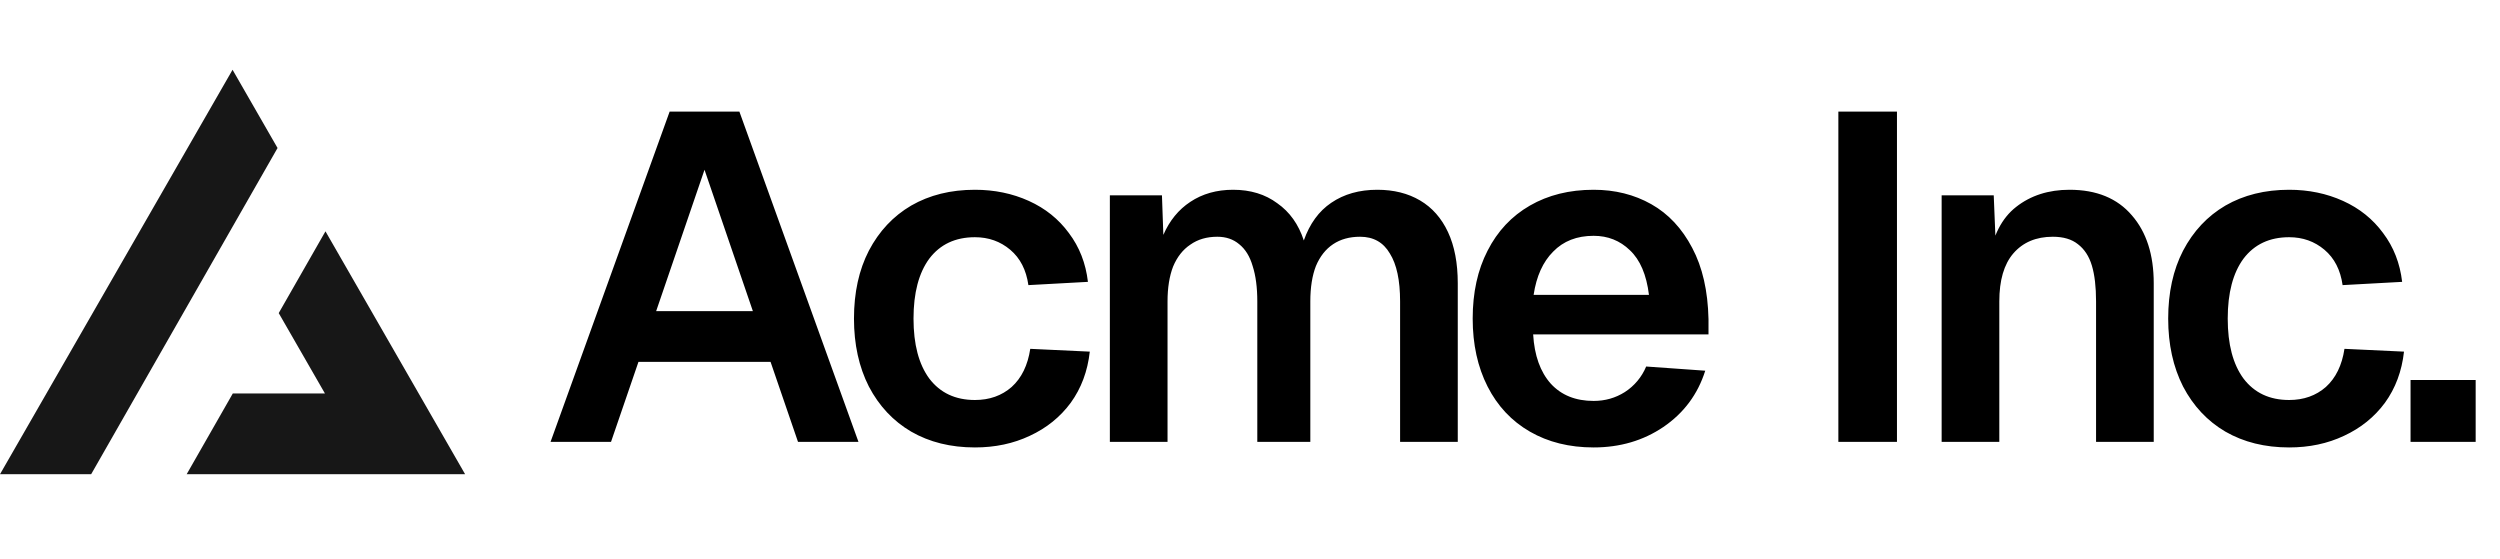
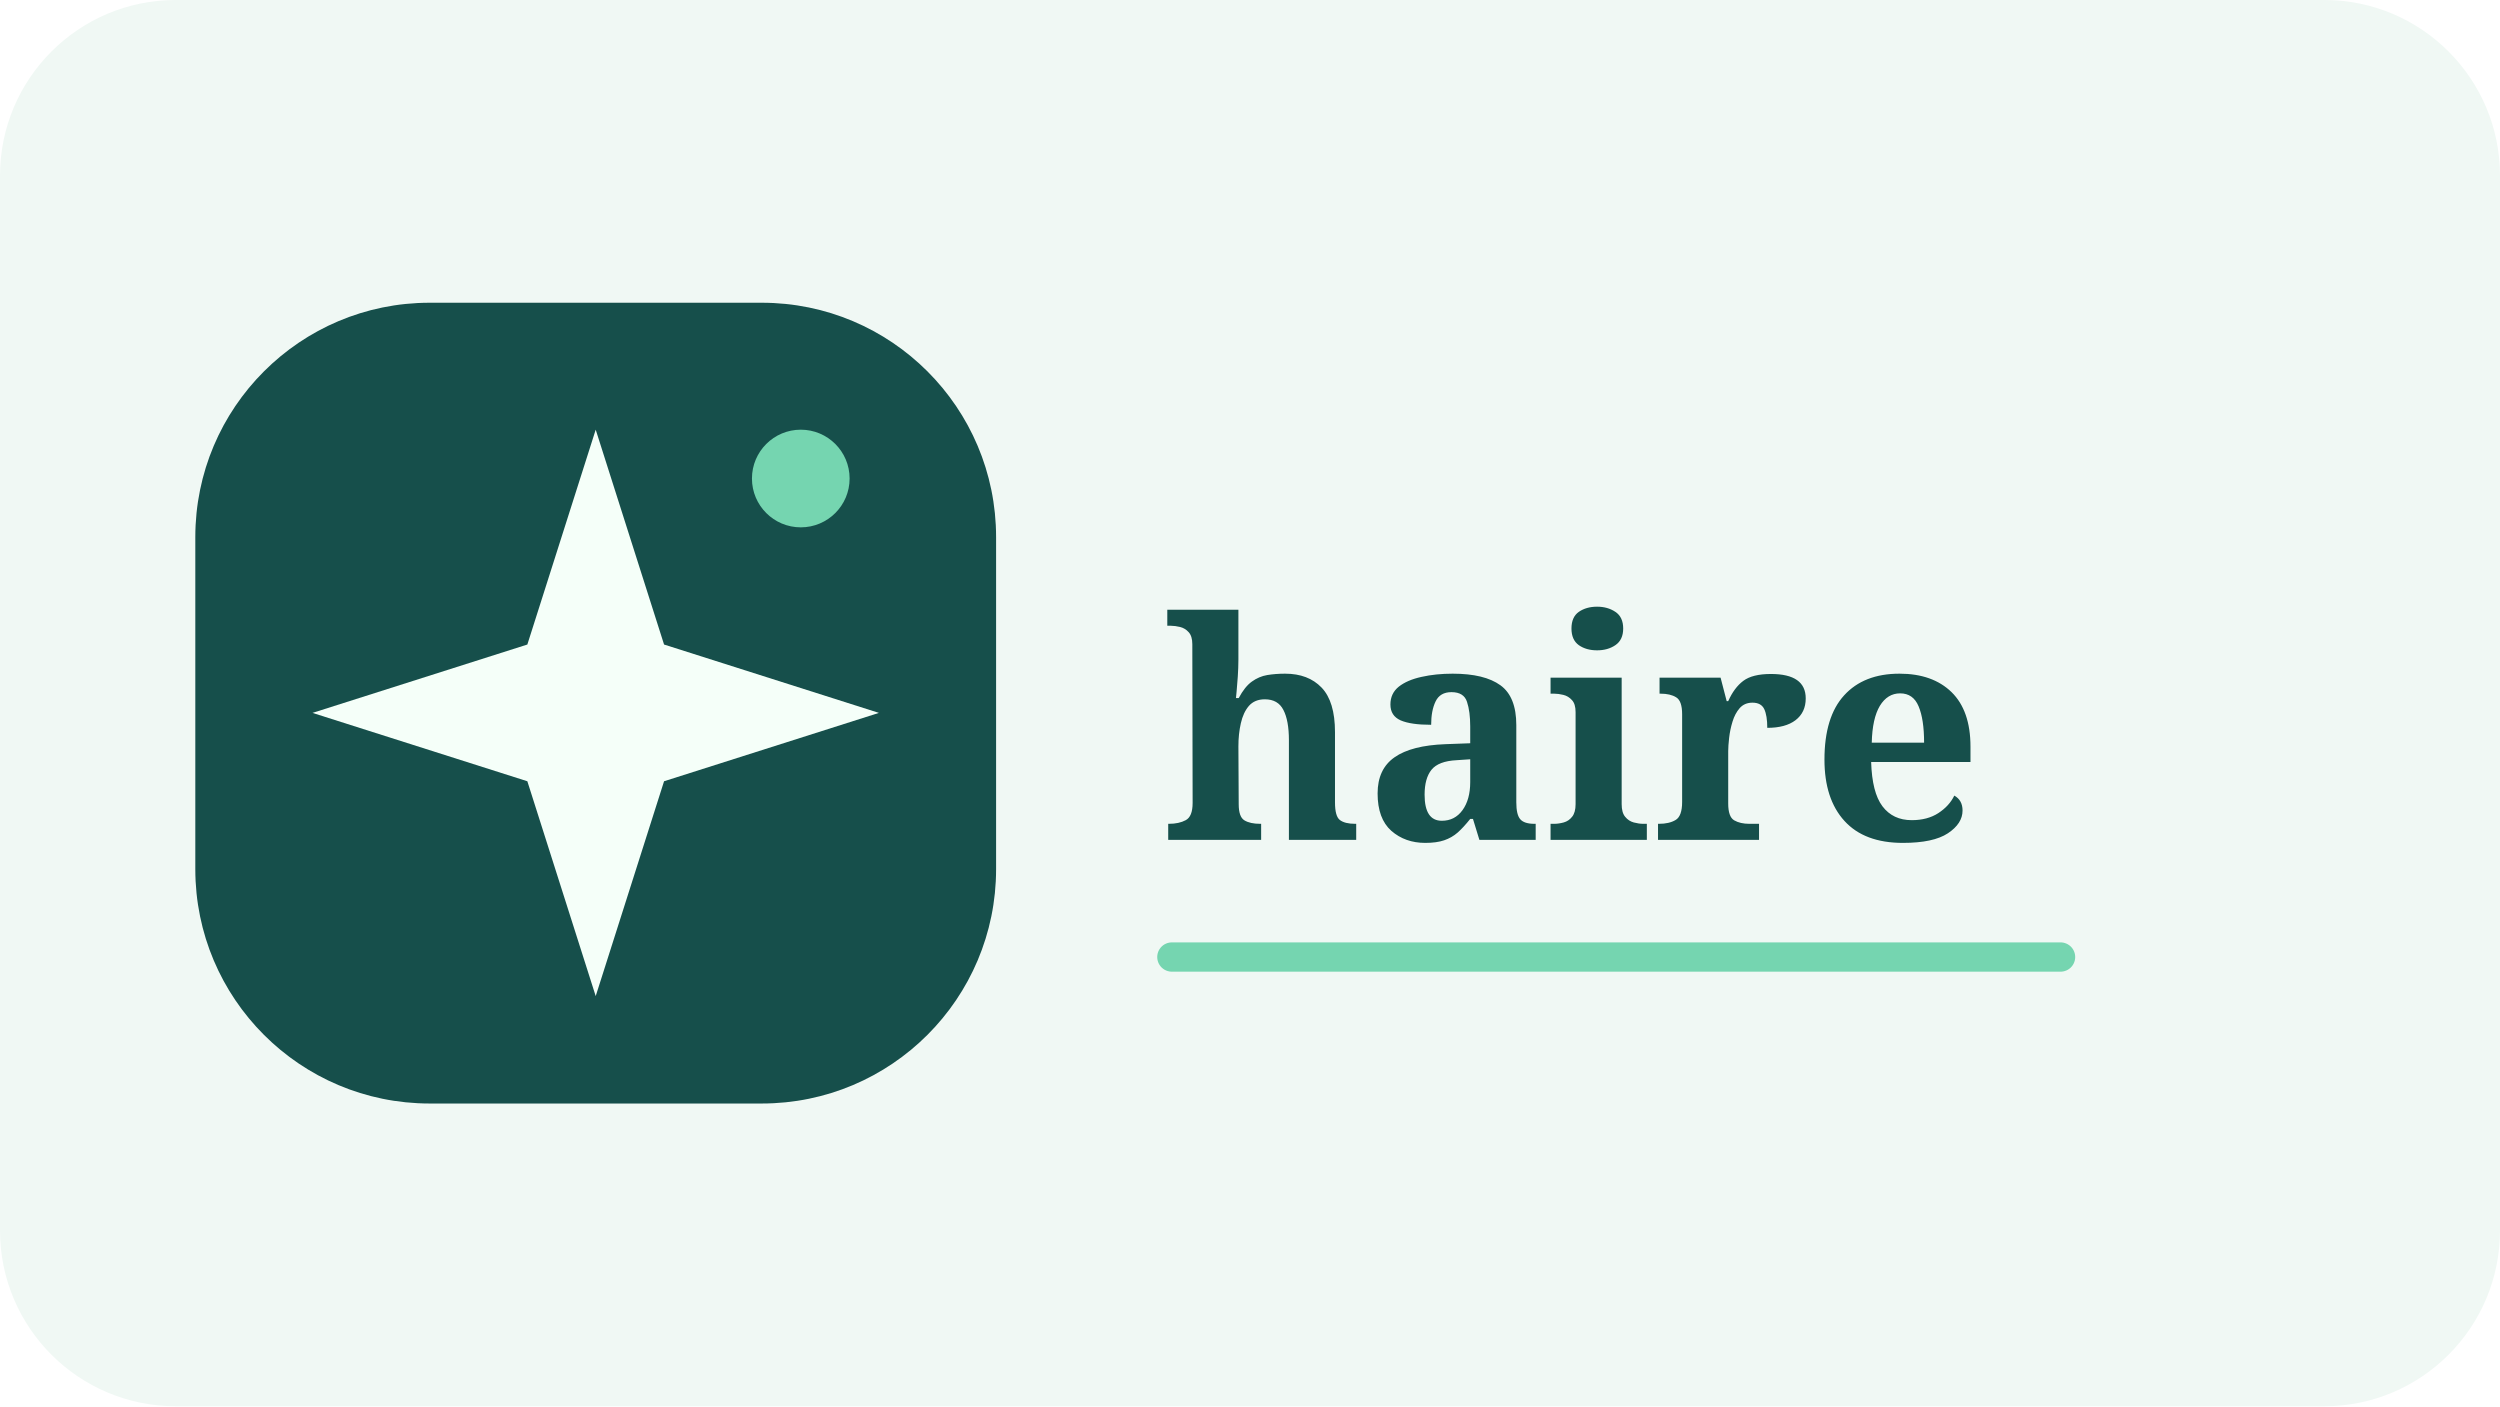
- <svg xmlns="http://www.w3.org/2000/svg" width="215" height="48" fill="none">
-   <path fill="#000" d="M57.588 9.6h6L73.828 38h-5.2l-2.36-6.88h-11.36L52.548 38h-5.2l10.24-28.4Zm7.16 17.16-4.16-12.16-4.16 12.16h8.32Zm23.694-2.24c-.186-1.307-.706-2.32-1.56-3.04-.853-.72-1.866-1.08-3.04-1.08-1.68 0-2.986.613-3.92 1.84-.906 1.227-1.36 2.947-1.36 5.16s.454 3.933 1.36 5.16c.934 1.227 2.24 1.84 3.92 1.84 1.254 0 2.307-.373 3.16-1.12.854-.773 1.387-1.867 1.6-3.28l5.12.24c-.186 1.68-.733 3.147-1.64 4.4-.906 1.227-2.08 2.173-3.52 2.84-1.413.667-2.986 1-4.72 1-2.08 0-3.906-.453-5.48-1.36-1.546-.907-2.76-2.2-3.64-3.88-.853-1.68-1.28-3.627-1.28-5.84 0-2.24.427-4.187 1.28-5.84.88-1.68 2.094-2.973 3.64-3.88 1.574-.907 3.4-1.36 5.48-1.36 1.68 0 3.227.32 4.64.96 1.414.64 2.56 1.56 3.44 2.76.907 1.2 1.454 2.6 1.64 4.2l-5.12.28Zm11.486-7.72.12 3.4c.534-1.227 1.307-2.173 2.32-2.84 1.04-.693 2.267-1.04 3.68-1.04 1.494 0 2.76.387 3.8 1.16 1.067.747 1.827 1.813 2.28 3.2.507-1.44 1.294-2.52 2.36-3.24 1.094-.747 2.414-1.12 3.96-1.12 1.414 0 2.64.307 3.68.92s1.84 1.52 2.4 2.72c.56 1.2.84 2.667.84 4.4V38h-4.96V25.92c0-1.813-.293-3.187-.88-4.12-.56-.96-1.413-1.44-2.56-1.44-.906 0-1.68.213-2.32.64-.64.427-1.133 1.053-1.48 1.88-.32.827-.48 1.84-.48 3.04V38h-4.56V25.92c0-1.2-.133-2.213-.4-3.04-.24-.827-.626-1.453-1.16-1.88-.506-.427-1.133-.64-1.88-.64-.906 0-1.68.227-2.32.68-.64.427-1.133 1.053-1.48 1.88-.32.827-.48 1.827-.48 3V38h-4.96V16.8h4.48Zm26.723 10.6c0-2.24.427-4.187 1.28-5.84.854-1.68 2.067-2.973 3.64-3.88 1.574-.907 3.4-1.36 5.48-1.36 1.84 0 3.494.413 4.96 1.24 1.467.827 2.64 2.08 3.52 3.76.88 1.653 1.347 3.693 1.4 6.12v1.32h-15.08c.107 1.813.614 3.227 1.52 4.24.907.987 2.134 1.48 3.68 1.48.987 0 1.88-.253 2.68-.76a4.803 4.803 0 0 0 1.84-2.2l5.08.36c-.64 2.027-1.84 3.64-3.6 4.84-1.733 1.173-3.733 1.76-6 1.76-2.08 0-3.906-.453-5.48-1.36-1.573-.907-2.786-2.2-3.64-3.88-.853-1.68-1.28-3.627-1.28-5.84Zm15.16-2.04c-.213-1.733-.76-3.013-1.64-3.84-.853-.827-1.893-1.24-3.12-1.24-1.44 0-2.6.453-3.48 1.36-.88.88-1.44 2.12-1.68 3.72h9.92ZM163.139 9.6V38h-5.04V9.6h5.04Zm8.322 7.2.24 5.88-.64-.36c.32-2.053 1.094-3.56 2.32-4.52 1.254-.987 2.787-1.48 4.6-1.48 2.32 0 4.107.733 5.36 2.2 1.254 1.44 1.88 3.387 1.88 5.84V38h-4.96V25.92c0-1.253-.12-2.28-.36-3.08-.24-.8-.64-1.413-1.2-1.84-.533-.427-1.253-.64-2.16-.64-1.44 0-2.573.48-3.4 1.44-.8.933-1.2 2.307-1.2 4.12V38h-4.96V16.8h4.48Zm30.003 7.72c-.186-1.307-.706-2.32-1.56-3.04-.853-.72-1.866-1.08-3.04-1.08-1.68 0-2.986.613-3.92 1.84-.906 1.227-1.36 2.947-1.36 5.16s.454 3.933 1.36 5.16c.934 1.227 2.24 1.84 3.92 1.84 1.254 0 2.307-.373 3.16-1.12.854-.773 1.387-1.867 1.6-3.28l5.12.24c-.186 1.68-.733 3.147-1.64 4.4-.906 1.227-2.08 2.173-3.52 2.84-1.413.667-2.986 1-4.72 1-2.08 0-3.906-.453-5.48-1.36-1.546-.907-2.76-2.2-3.64-3.88-.853-1.68-1.28-3.627-1.28-5.84 0-2.24.427-4.187 1.28-5.84.88-1.68 2.094-2.973 3.64-3.88 1.574-.907 3.4-1.36 5.48-1.36 1.68 0 3.227.32 4.64.96 1.414.64 2.56 1.56 3.44 2.76.907 1.2 1.454 2.6 1.64 4.2l-5.12.28Zm11.443 8.16V38h-5.6v-5.32h5.6Z" />
-   <path fill="#171717" fill-rule="evenodd" d="m7.839 40.783 16.03-28.054L20 6 0 40.783h7.839Zm8.214 0H40L27.99 19.894l-4.02 7.032 3.976 6.914H20.02l-3.967 6.943Z" clip-rule="evenodd" />
+ <svg xmlns="http://www.w3.org/2000/svg" width="256" height="144" viewBox="0 0 256 144" fill="none">
+   <rect width="256" height="144" rx="18" fill="#F0F8F4" />
+   <rect x="20" y="31" width="82" height="82" rx="24" fill="#164F4B" />
+   <path d="m61 44 7 22 22 7-22 7-7 22-7-22-22-7 22-7 7-22Z" fill="#F5FFF9" />
+   <circle cx="82" cy="49" r="5" fill="#75D5B0" />
+   <text x="119" y="86" fill="#164F4B" font-family="Georgia,serif" font-size="31" font-weight="700">haire</text>
+   <path d="M120 98h91" stroke="#75D5B0" stroke-width="3" stroke-linecap="round" />
</svg>
